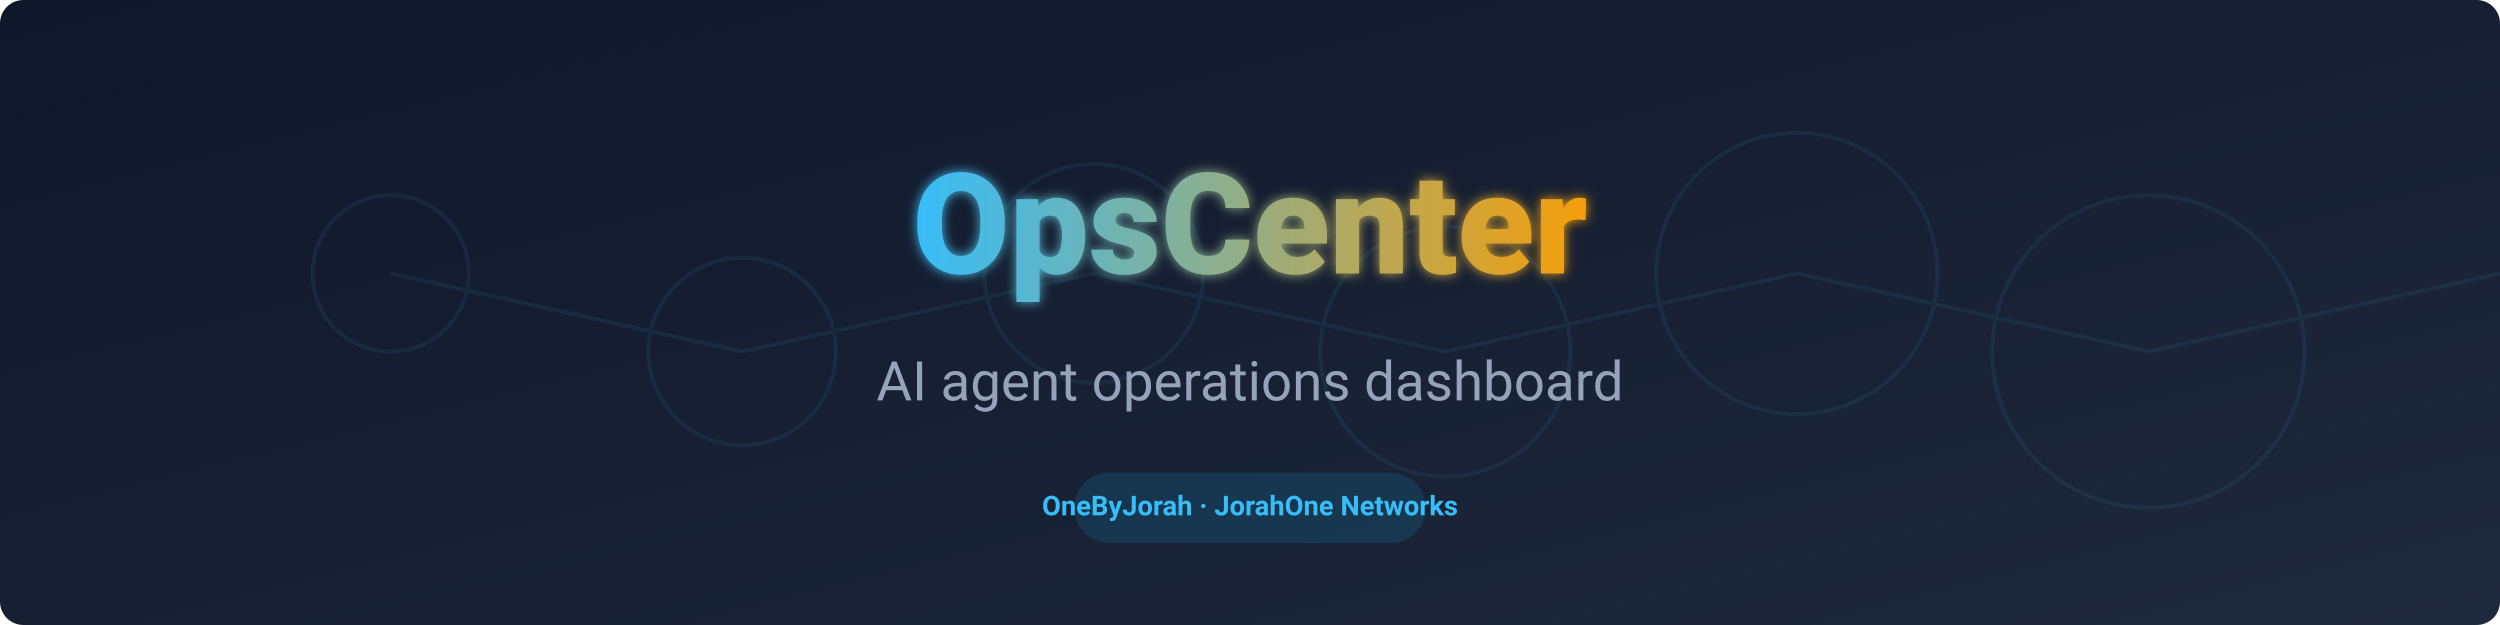
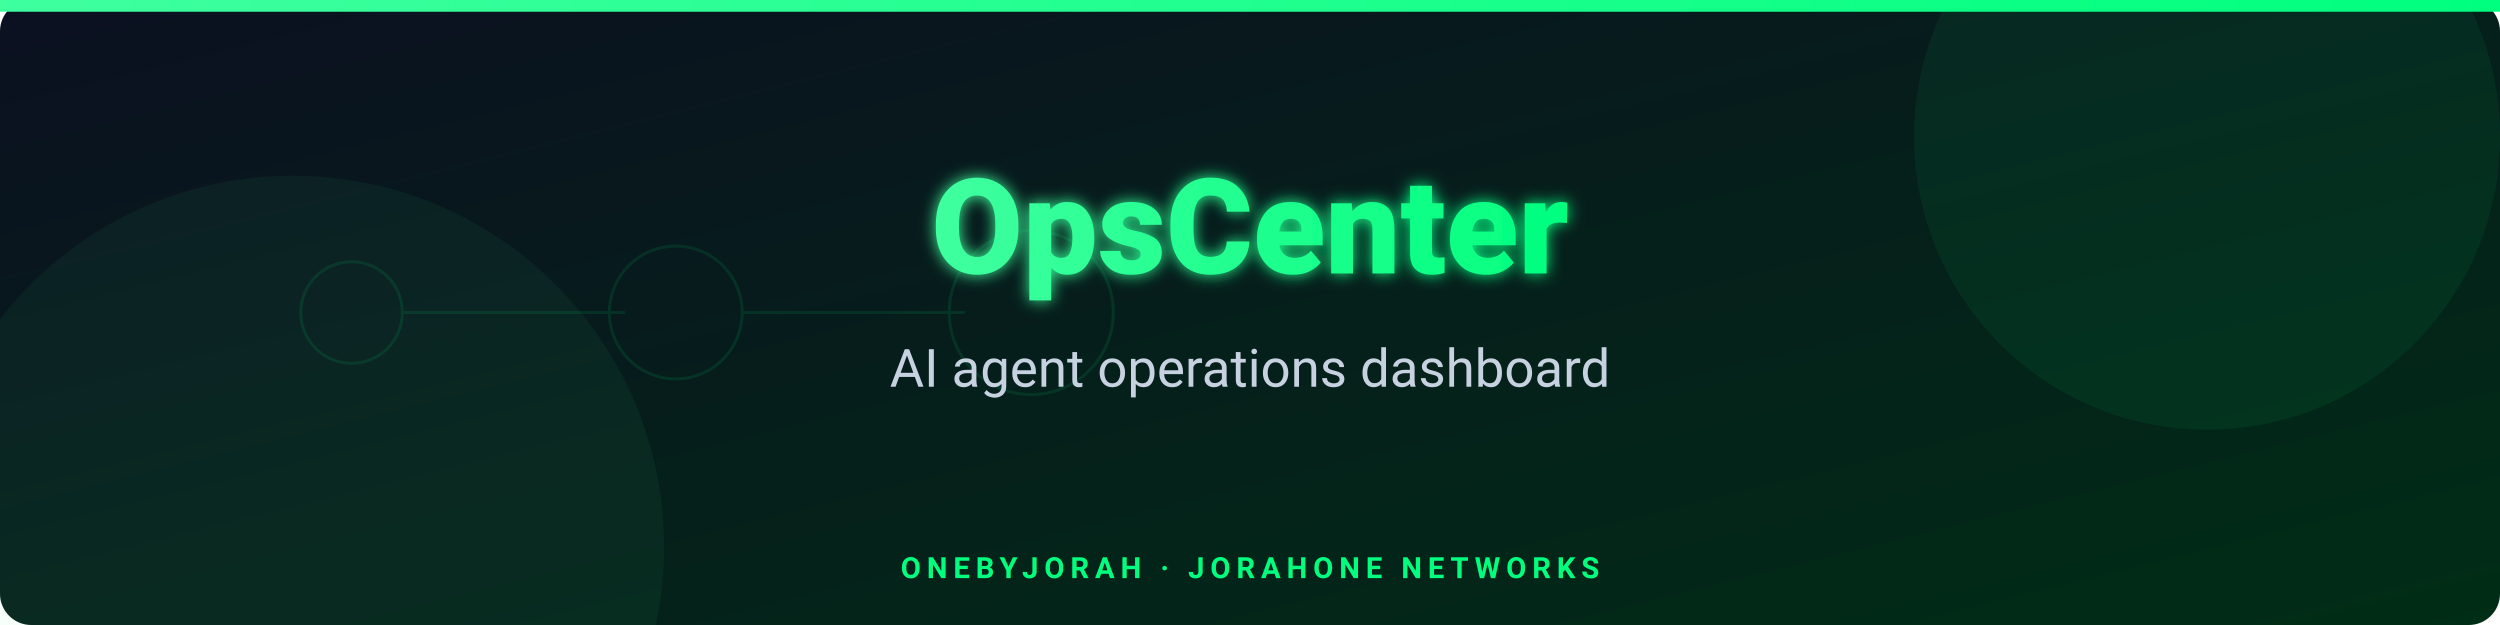
- <svg xmlns="http://www.w3.org/2000/svg" viewBox="0 0 1280 320" width="1280" height="320">
+ <svg xmlns="http://www.w3.org/2000/svg" viewBox="0 0 1280 320" width="1280" height="320" role="img" aria-label="OpsCenter">
  <defs>
    <linearGradient id="bg" x1="0%" y1="0%" x2="100%" y2="100%">
-       <stop offset="0%" style="stop-color:#0f172a;stop-opacity:1" />
-       <stop offset="100%" style="stop-color:#1e293b;stop-opacity:1" />
+       <stop offset="0%" stop-color="#0b1020" />
+       <stop offset="100%" stop-color="#002d16" />
    </linearGradient>
    <linearGradient id="accent" x1="0%" y1="0%" x2="100%" y2="0%">
-       <stop offset="0%" style="stop-color:#38bdf8;stop-opacity:1" />
-       <stop offset="100%" style="stop-color:#f59e0b;stop-opacity:1" />
+       <stop offset="0%" stop-color="#3fff9f" />
+       <stop offset="100%" stop-color="#00ff7f" />
    </linearGradient>
    <filter id="glow" x="-20%" y="-20%" width="140%" height="140%">
-       <feGaussianBlur stdDeviation="3" result="blur" />
-       <feComposite in="SourceGraphic" in2="blur" operator="over" />
+       <feGaussianBlur stdDeviation="4" result="b" />
+       <feComposite in="SourceGraphic" in2="b" operator="over" />
    </filter>
  </defs>
-   <rect width="1280" height="320" fill="url(#bg)" rx="12" />
-   <g opacity="0.08" stroke="#38bdf8" stroke-width="2" fill="none">
-     <circle cx="200" cy="140" r="40" />
-     <line x1="200" y1="140" x2="380" y2="180" />
-     <circle cx="380" cy="180" r="48" />
-     <line x1="380" y1="180" x2="560" y2="140" />
-     <circle cx="560" cy="140" r="56" />
-     <line x1="560" y1="140" x2="740" y2="180" />
-     <circle cx="740" cy="180" r="64" />
-     <line x1="740" y1="180" x2="920" y2="140" />
-     <circle cx="920" cy="140" r="72" />
-     <line x1="920" y1="140" x2="1100" y2="180" />
-     <circle cx="1100" cy="180" r="80" />
-     <line x1="1100" y1="180" x2="1280" y2="140" />
+   <rect width="1280" height="320" rx="16" fill="url(#bg)" />
+   <rect x="0" y="0" width="1280" height="6" fill="url(#accent)" />
+   <circle cx="1130" cy="70" r="150" fill="#00ff7f" opacity="0.06" />
+   <circle cx="150" cy="280" r="190" fill="#3fff9f" opacity="0.05" />
+   <g opacity="0.10" stroke="#00ff7f" stroke-width="1.5" fill="none">
+     <circle cx="180" cy="160" r="26" />
+     <line x1="206" y1="160" x2="320" y2="160" />
+     <circle cx="346" cy="160" r="34" />
+     <line x1="380" y1="160" x2="494" y2="160" />
+     <circle cx="528" cy="160" r="42" />
  </g>
-   <text x="640" y="140" font-family="-apple-system,BlinkMacSystemFont,Segoe UI,Roboto,Helvetica,Arial,sans-serif" font-size="72" font-weight="800" fill="url(#accent)" text-anchor="middle" filter="url(#glow)">OpsCenter</text>
-   <text x="640" y="205" font-family="-apple-system,BlinkMacSystemFont,Segoe UI,Roboto,Helvetica,Arial,sans-serif" font-size="28" fill="#94a3b8" text-anchor="middle">AI agent operations dashboard</text>
-   <g transform="translate(640, 260)" text-anchor="middle">
-     <rect x="-90" y="-18" width="180" height="36" rx="18" fill="#0ea5e9" opacity="0.15" />
-     <text font-family="-apple-system,BlinkMacSystemFont,Segoe UI,Roboto,Helvetica,Arial,sans-serif" font-size="14" font-weight="600" fill="#38bdf8" dominant-baseline="middle">OneByJorah · JorahOne Networks</text>
-   </g>
+   <text x="640" y="140" font-family="-apple-system,BlinkMacSystemFont,Segoe UI,Roboto,Helvetica,Arial,sans-serif" font-size="68" font-weight="800" fill="url(#accent)" text-anchor="middle" filter="url(#glow)">OpsCenter</text>
+   <text x="640" y="198" font-family="-apple-system,BlinkMacSystemFont,Segoe UI,Roboto,Helvetica,Arial,sans-serif" font-size="27" fill="#c7d2e0" text-anchor="middle">AI agent operations dashboard</text>
+   <text x="640" y="252" font-family="-apple-system,BlinkMacSystemFont,Segoe UI,Roboto,Helvetica,Arial,sans-serif" font-size="18" fill="#3fff9f" opacity="0.85" text-anchor="middle" />
+   <text x="640" y="296" font-family="-apple-system,BlinkMacSystemFont,Segoe UI,Roboto,Helvetica,Arial,sans-serif" font-size="15" font-weight="600" fill="#00ff7f" letter-spacing="3" text-anchor="middle">ONEBYJORAH  ·  JORAHONE NETWORKS</text>
</svg>
